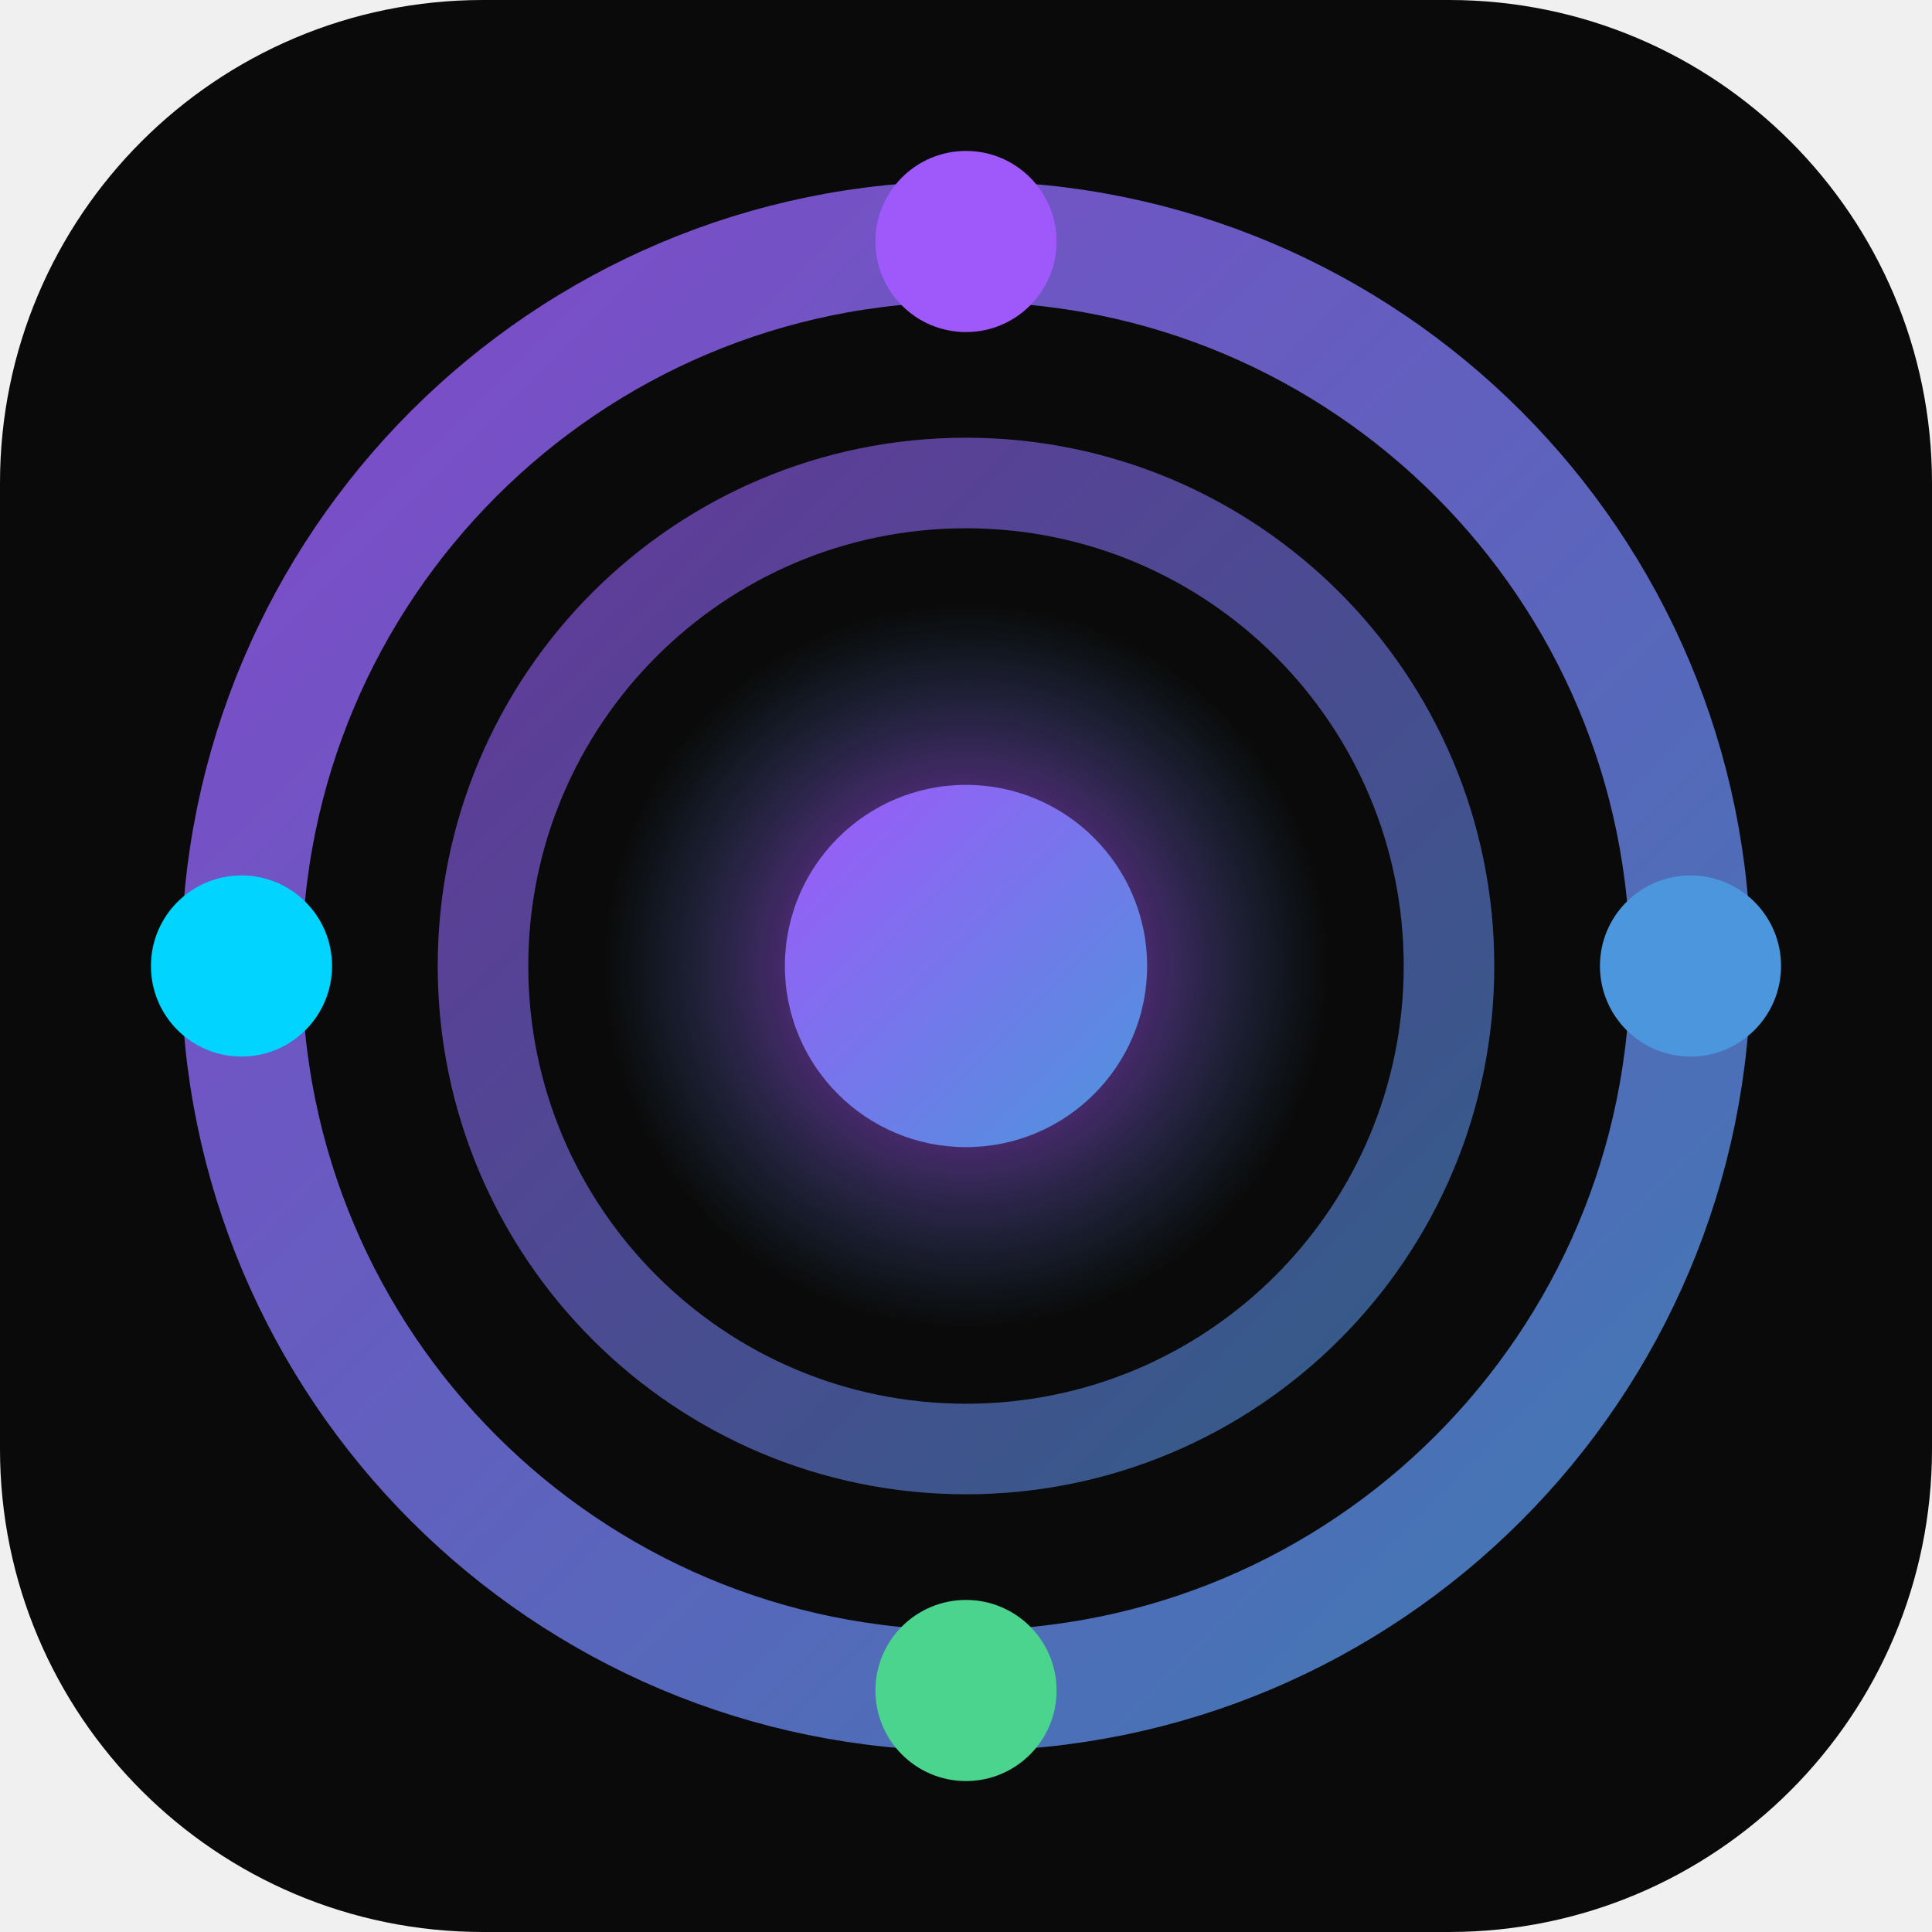
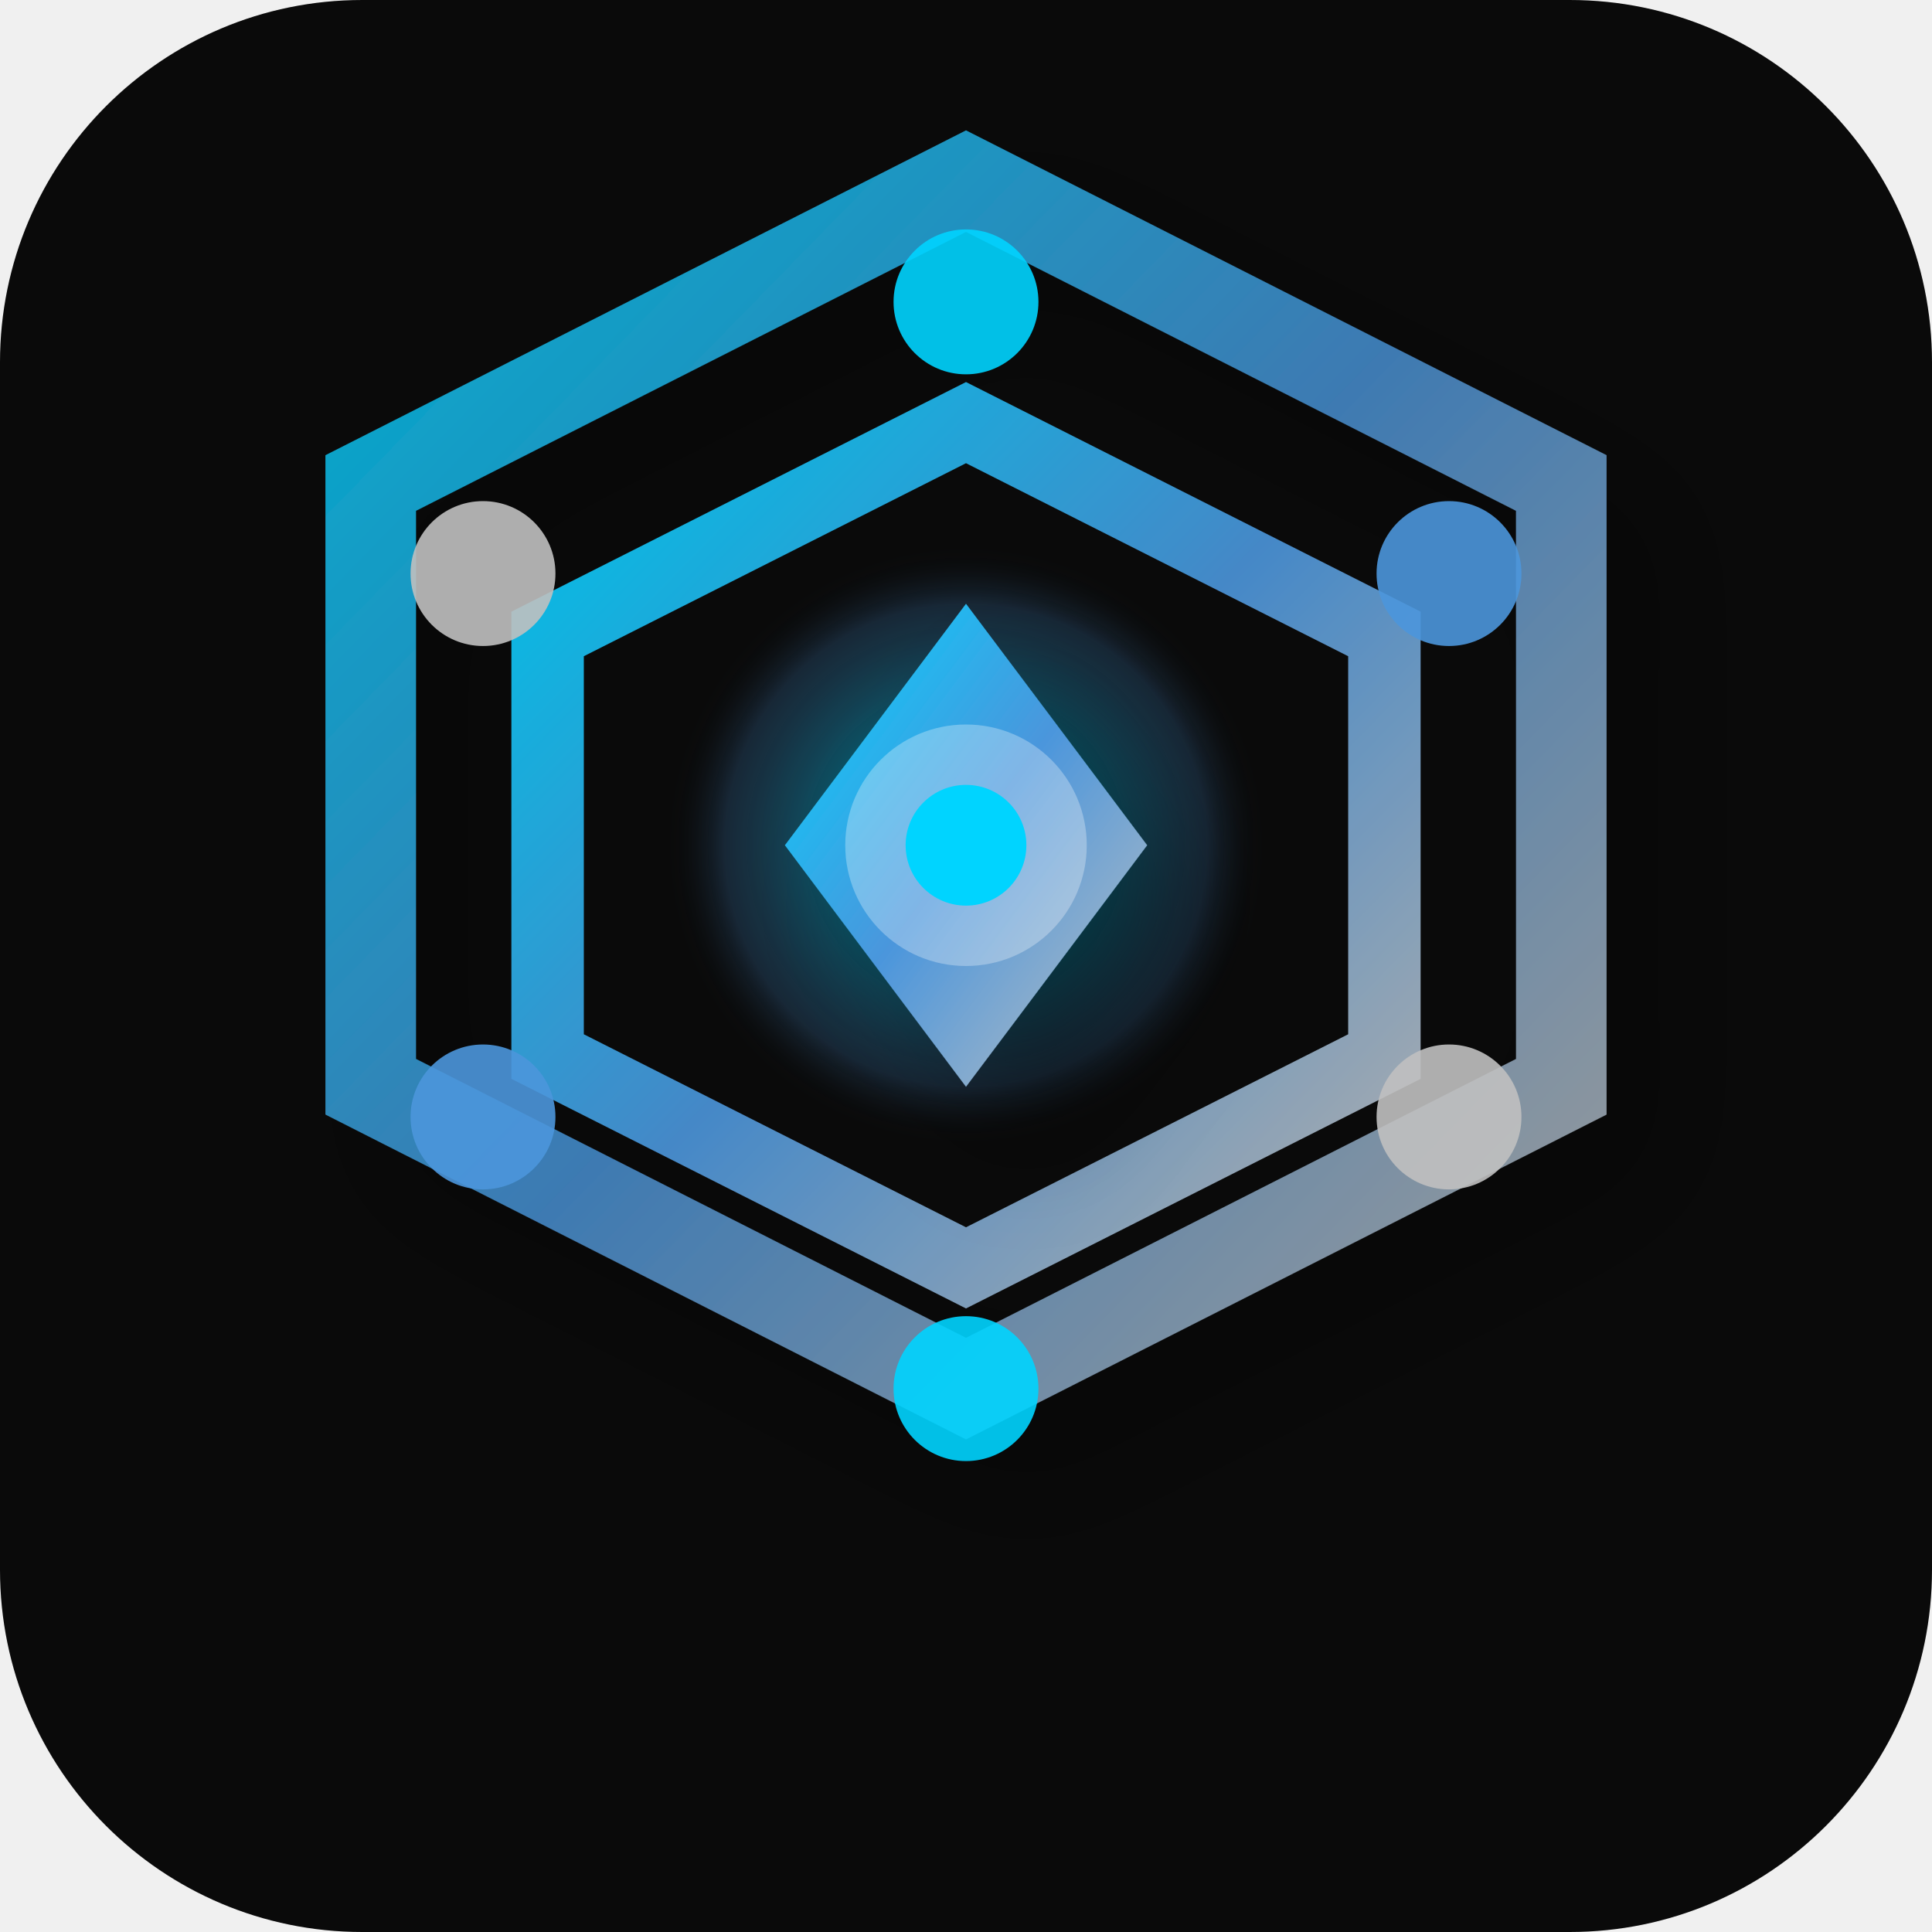
<svg xmlns="http://www.w3.org/2000/svg" viewBox="0 0 32 32">
  <defs>
-     <linearGradient id="sphereGradient" x1="0%" y1="0%" x2="100%" y2="100%">
-       <stop offset="0%" style="stop-color:#9f58fa;stop-opacity:1" />
-       <stop offset="100%" style="stop-color:#4B96DC;stop-opacity:1" />
+     <linearGradient id="fabriconGradient" x1="0%" y1="0%" x2="100%" y2="100%">
+       <stop offset="0%" style="stop-color:#00d4ff;stop-opacity:1" />
+       <stop offset="50%" style="stop-color:#4B96DC;stop-opacity:1" />
+       <stop offset="100%" style="stop-color:#c0c0c0;stop-opacity:1" />
    </linearGradient>
-     <radialGradient id="centerGlow" cx="50%" cy="50%" r="50%">
-       <stop offset="0%" style="stop-color:#ffffff;stop-opacity:0.8" />
-       <stop offset="50%" style="stop-color:#9f58fa;stop-opacity:0.5" />
-       <stop offset="100%" style="stop-color:#4B96DC;stop-opacity:0" />
+     <radialGradient id="precisionGlow" cx="50%" cy="50%" r="50%">
+       <stop offset="0%" style="stop-color:#ffffff;stop-opacity:0.9" />
+       <stop offset="40%" style="stop-color:#00d4ff;stop-opacity:0.6" />
+       <stop offset="80%" style="stop-color:#4B96DC;stop-opacity:0.3" />
+       <stop offset="100%" style="stop-color:#000000;stop-opacity:0" />
    </radialGradient>
+     <filter id="fabriconShadow" x="-50%" y="-50%" width="200%" height="200%">
+       <feGaussianBlur in="SourceAlpha" stdDeviation="1" />
+       <feOffset dx="1" dy="1" result="offset" />
+       <feFlood flood-color="#000000" flood-opacity="0.4" />
+       <feComposite in2="offset" operator="in" />
+       <feMerge>
+         <feMergeNode />
+         <feMergeNode in="SourceGraphic" />
+       </feMerge>
+     </filter>
  </defs>
-   <rect width="32" height="32" rx="8" fill="#0a0a0a" />
-   <circle cx="16" cy="16" r="12" fill="none" stroke="url(#sphereGradient)" stroke-width="2" opacity="0.8" />
-   <circle cx="16" cy="16" r="8" fill="none" stroke="url(#sphereGradient)" stroke-width="1.5" opacity="0.6" />
-   <circle cx="16" cy="16" r="6" fill="url(#centerGlow)" opacity="0.8" />
-   <circle cx="16" cy="16" r="3" fill="url(#sphereGradient)" />
-   <circle cx="16" cy="4" r="1.5" fill="#9f58fa" />
-   <circle cx="28" cy="16" r="1.5" fill="#4B96DC" />
-   <circle cx="16" cy="28" r="1.5" fill="#4bd48e" />
-   <circle cx="4" cy="16" r="1.5" fill="#00d4ff" />
+   <rect width="32" height="32" rx="6" fill="#0a0a0a" />
+   <polygon points="16,3 25.86,8 25.86,18 16,23 6.14,18 6.14,8" fill="none" stroke="url(#fabriconGradient)" stroke-width="1.5" opacity="0.8" filter="url(#fabriconShadow)" />
+   <polygon points="16,7 22.93,10.5 22.93,17.5 16,21 9.07,17.5 9.07,10.5" fill="none" stroke="url(#fabriconGradient)" stroke-width="1.2" opacity="0.9" />
+   <circle cx="16" cy="14" r="5" fill="url(#precisionGlow)" opacity="0.7" />
+   <polygon points="16,10 19,14 16,18 13,14" fill="url(#fabriconGradient)" filter="url(#fabriconShadow)" />
+   <circle cx="16" cy="5" r="1.2" fill="#00d4ff" opacity="0.9" />
+   <circle cx="24" cy="9.5" r="1.2" fill="#4B96DC" opacity="0.9" />
+   <circle cx="24" cy="18.5" r="1.2" fill="#c0c0c0" opacity="0.9" />
+   <circle cx="16" cy="23" r="1.2" fill="#00d4ff" opacity="0.9" />
+   <circle cx="8" cy="18.5" r="1.2" fill="#4B96DC" opacity="0.9" />
+   <circle cx="8" cy="9.5" r="1.2" fill="#c0c0c0" opacity="0.9" />
+   <circle cx="16" cy="14" r="2" fill="#ffffff" opacity="0.3" />
+   <circle cx="16" cy="14" r="1" fill="#00d4ff" />
</svg>
